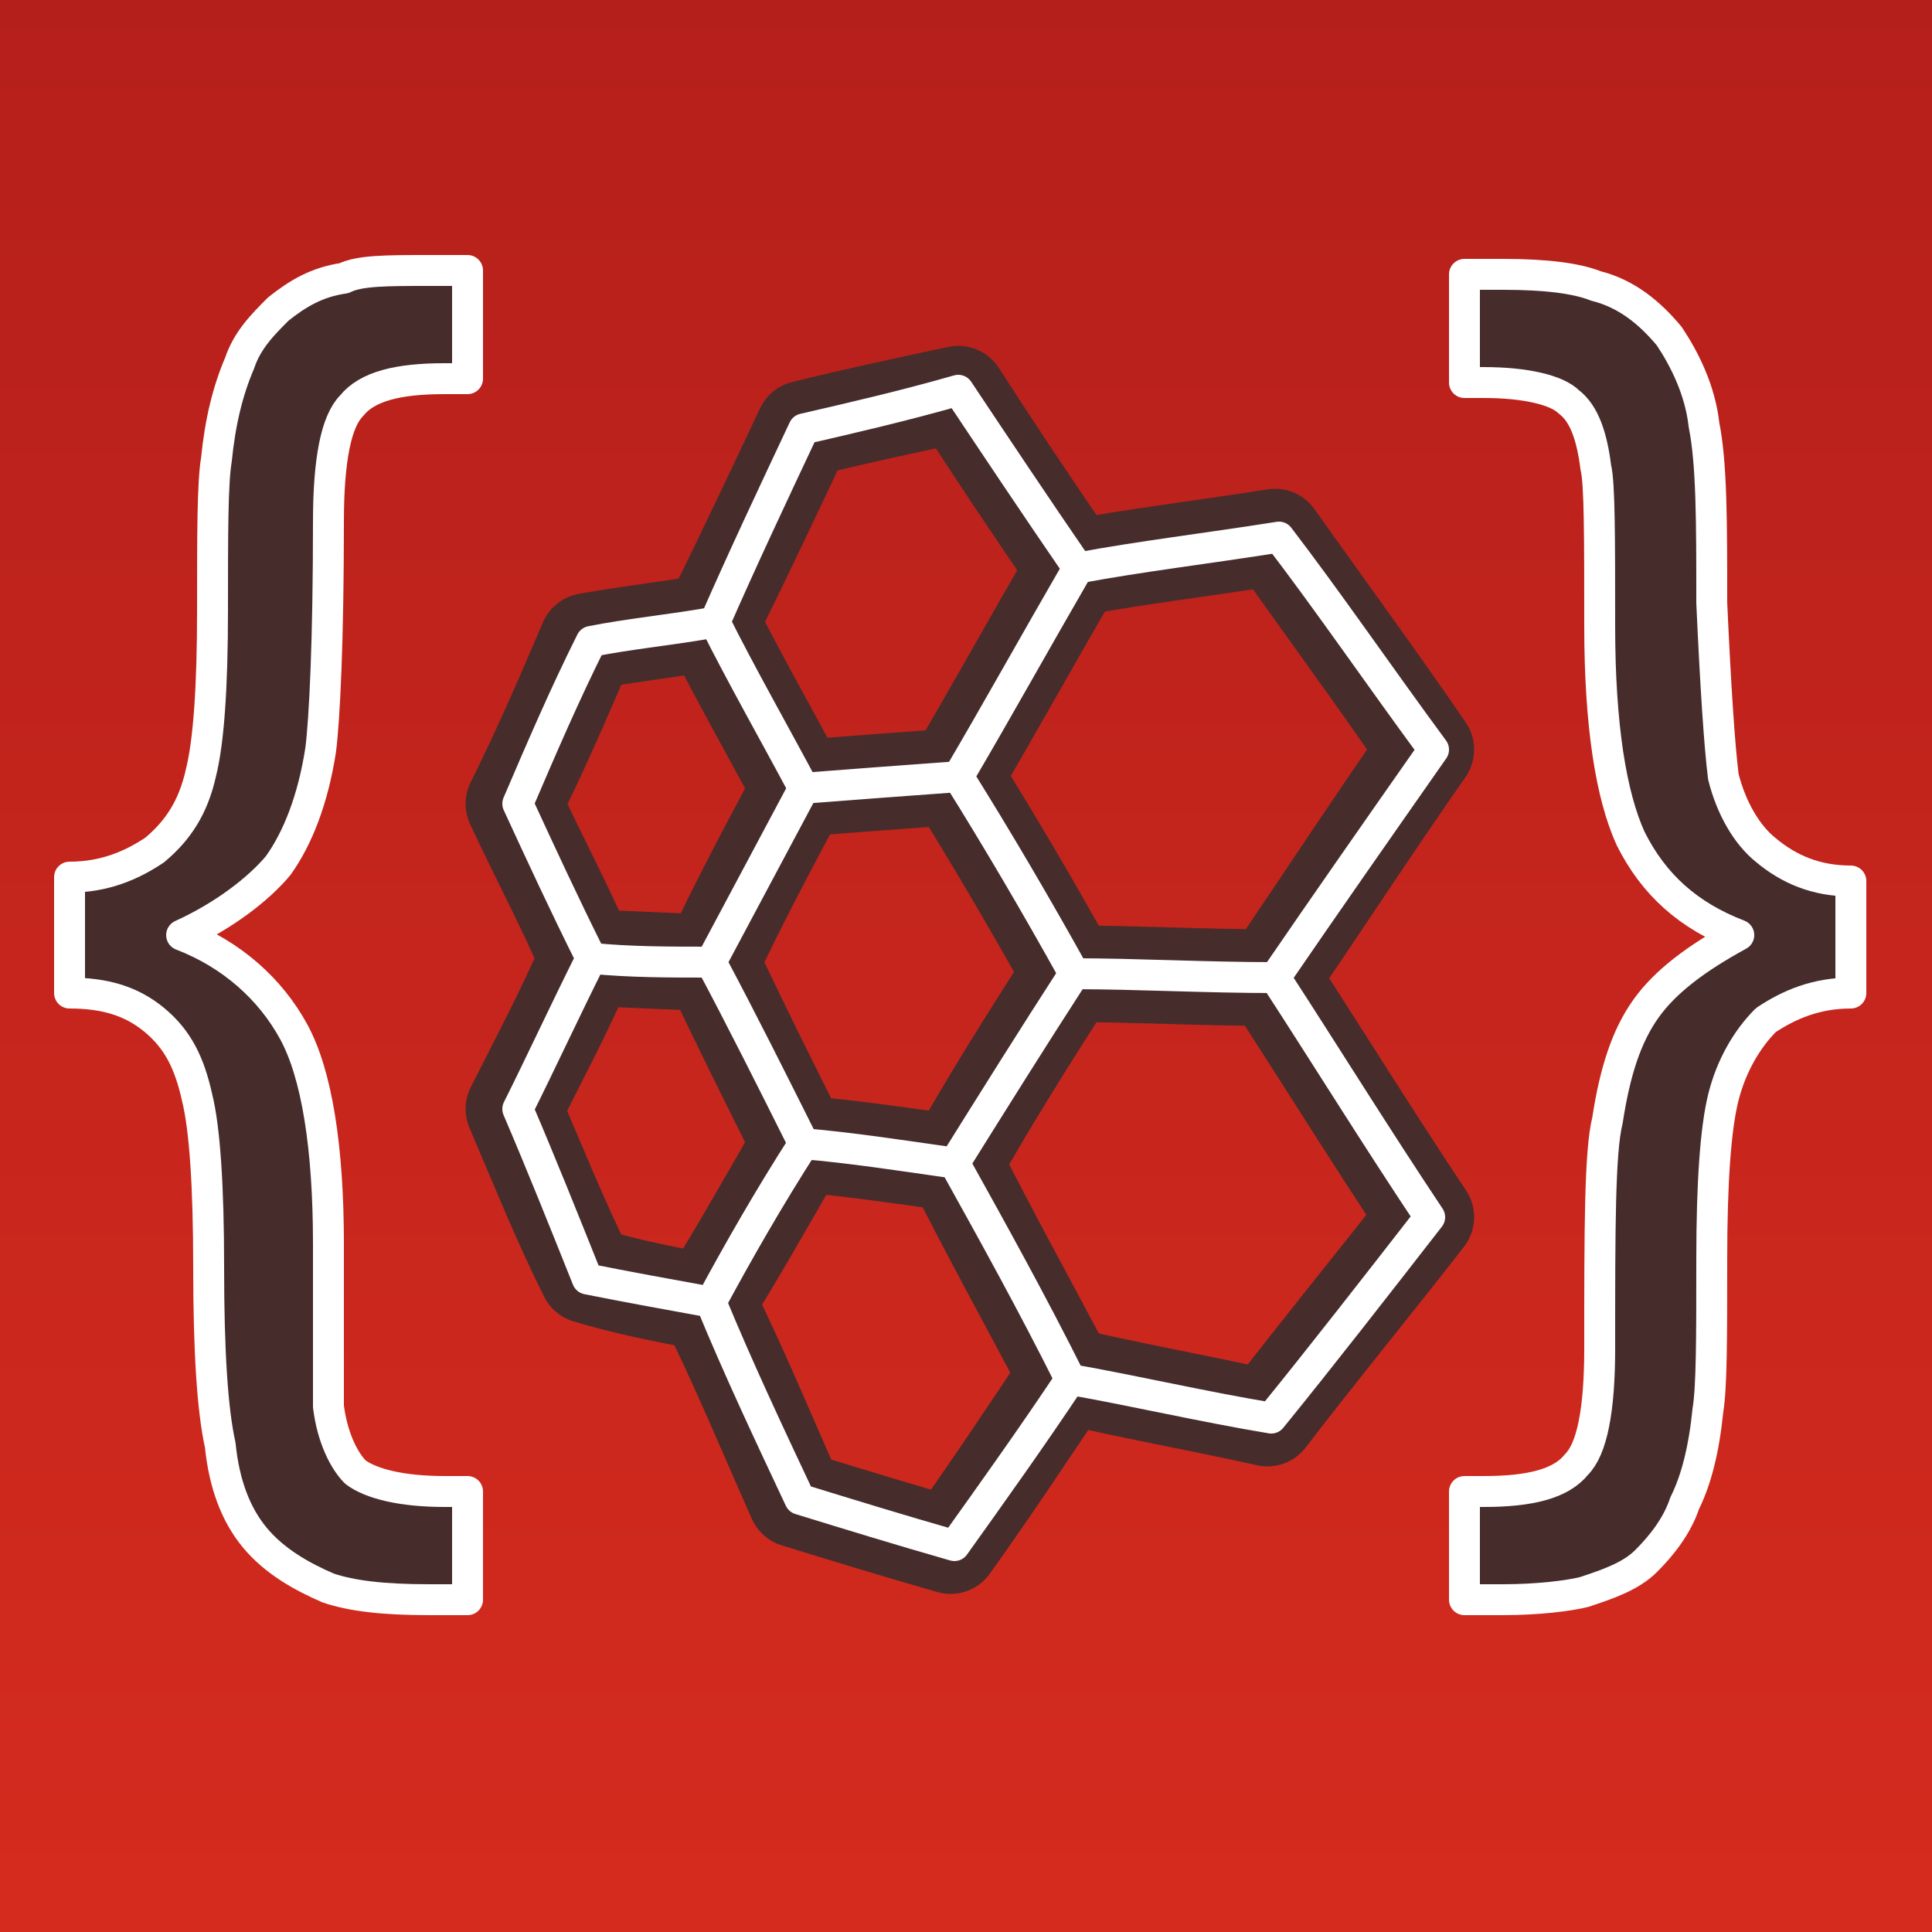
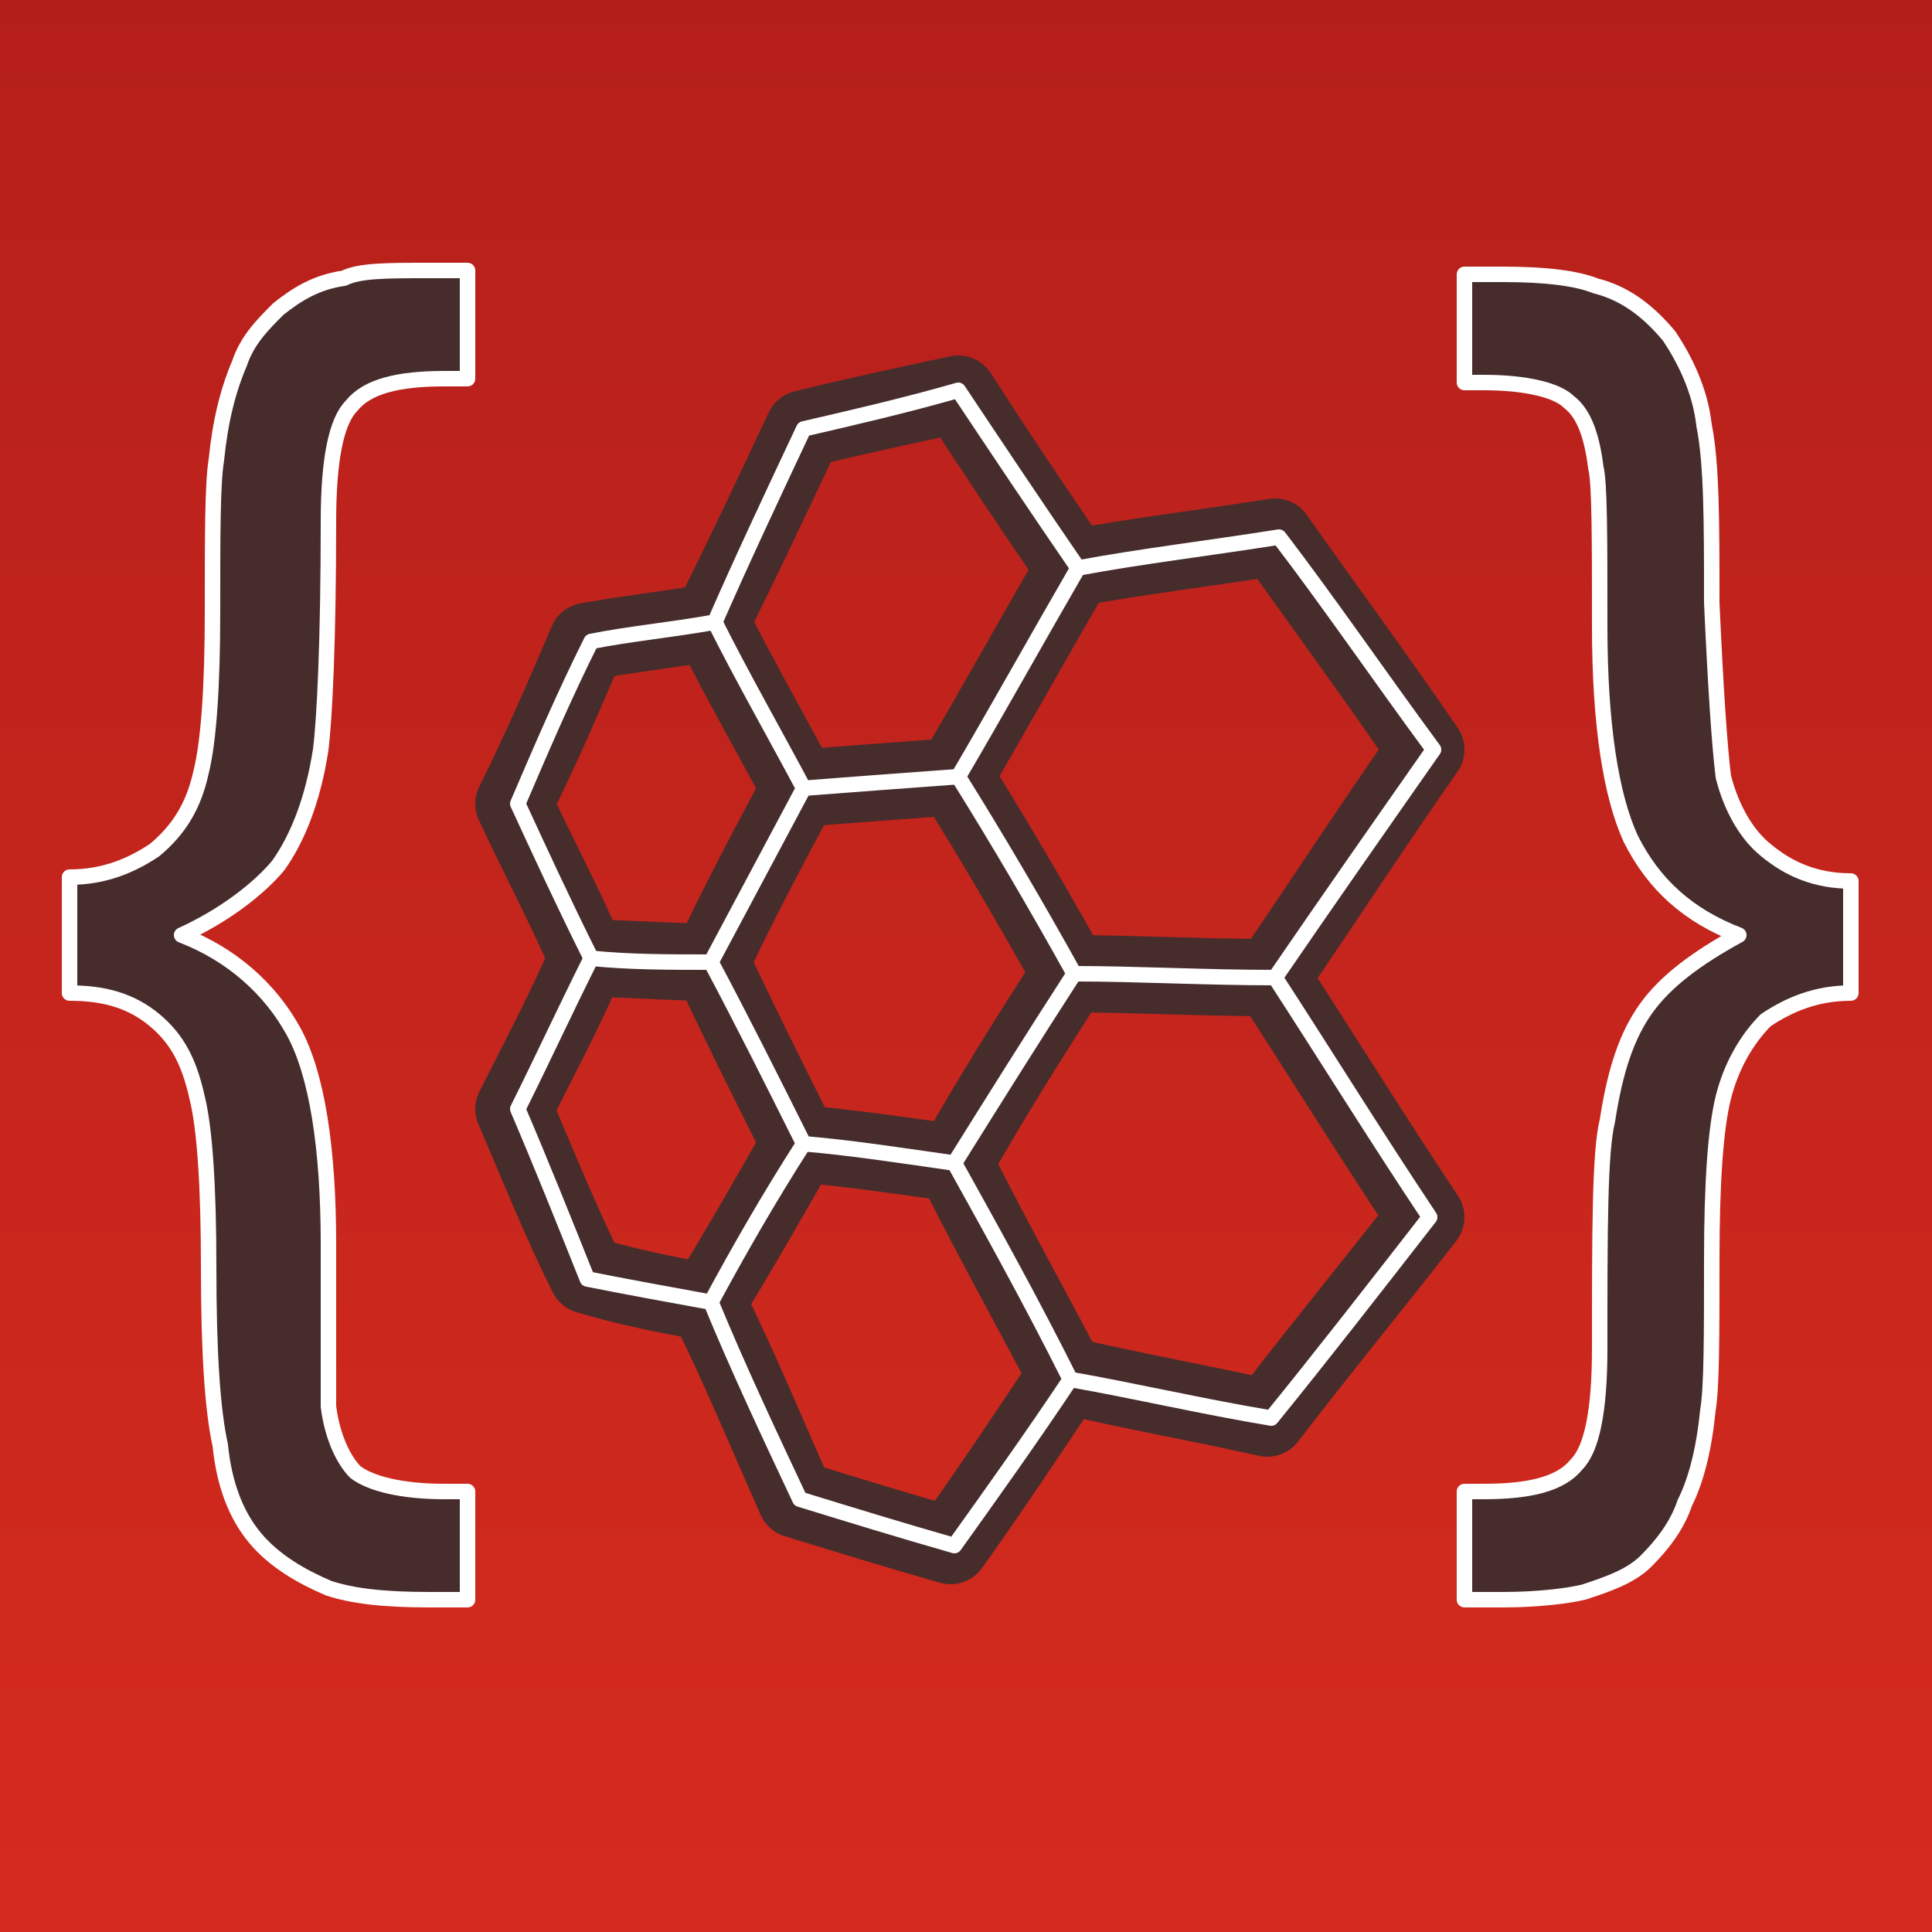
<svg xmlns="http://www.w3.org/2000/svg" xml:space="preserve" width="500px" height="500px" version="1.1" style="shape-rendering:geometricPrecision; text-rendering:geometricPrecision; image-rendering:optimizeQuality; fill-rule:evenodd; clip-rule:evenodd" viewBox="0 0 500 500">
  <defs>
    <style type="text/css">
   
-     .str2 {stroke:white;stroke-width:8;stroke-linejoin:round}
-     .str0 {stroke:#472C2C;stroke-width:25;stroke-linecap:round;stroke-linejoin:round}
-     .str1 {stroke:white;stroke-width:8;stroke-linecap:round;stroke-linejoin:round}
+     .str2 {stroke:white;stroke-width:4;stroke-linejoin:round}
+     .str1 {stroke:white;stroke-width:4;stroke-linecap:round;stroke-linejoin:round}
+     .str0 {stroke:#472C2C;stroke-width:20;stroke-linecap:round;stroke-linejoin:round}
    .fil1 {fill:none}
    .fil2 {fill:#472C2C}
    .fil0 {fill:url(#id0)}
   
  </style>
    <linearGradient id="id0" gradientUnits="userSpaceOnUse" x1="250" y1="-0.863" x2="250" y2="499.952">
      <stop offset="0" style="stop-opacity:1; stop-color:#B51F1B" />
      <stop offset="1" style="stop-opacity:1; stop-color:#D52B1E" />
    </linearGradient>
  </defs>
  <g id="Слой_x0020_1">
    <polygon class="fil0" points="0,-1 500,-1 500,500 0,500 " />
    <path class="fil1 str0" d="M277 252c16,0 34,1 52,1 13,-19 26,-39 40,-59 -13,-19 -27,-38 -39,-55 -19,3 -36,5 -52,8 -11,19 -21,37 -31,54 10,16 20,33 30,51zm-125 -4c10,0 21,1 32,1 7,-15 15,-30 23,-45 -8,-15 -16,-29 -23,-43 -11,2 -21,3 -32,5 -6,14 -12,28 -19,42 6,13 13,26 19,40zm55 -44c13,-1 26,-2 40,-3 10,-17 20,-35 31,-54 -11,-16 -21,-31 -30,-45 -14,3 -28,6 -40,9 -8,17 -16,34 -24,50 7,14 15,28 23,43zm0 92c12,1 26,3 40,5 9,-16 19,-32 30,-49 -10,-18 -20,-35 -30,-51 -14,1 -27,2 -40,3 -8,15 -16,30 -23,45 7,15 15,31 23,47zm-1 92c13,4 26,8 40,12 10,-14 20,-29 30,-44 -10,-19 -20,-37 -29,-55 -14,-2 -28,-4 -40,-5 -8,14 -16,28 -24,41 8,16 15,33 23,51zm70 -32c17,4 34,7 52,11 13,-17 27,-34 41,-52 -14,-21 -27,-42 -40,-62 -18,0 -36,-1 -52,-1 -11,17 -21,33 -30,49 9,18 19,36 29,55zm-124 -26c10,3 20,5 31,7 8,-13 16,-27 24,-41 -8,-16 -16,-32 -23,-47 -11,0 -22,-1 -32,-1 -6,14 -13,27 -19,39 6,14 12,29 19,43z" />
    <path class="fil1 str1" d="M278 252c16,0 34,1 52,1 13,-19 27,-39 41,-59 -14,-19 -27,-38 -40,-55 -19,3 -36,5 -52,8 -11,19 -21,37 -31,54 10,16 20,33 30,51zm-125 -4c10,1 20,1 31,1 8,-15 16,-30 24,-45 -8,-15 -16,-29 -23,-43 -11,2 -22,3 -32,5 -7,14 -13,28 -19,42 6,13 12,26 19,40zm55 -44c13,-1 26,-2 40,-3 10,-17 20,-35 31,-54 -11,-16 -21,-31 -31,-46 -14,4 -27,7 -40,10 -8,17 -16,34 -23,50 7,14 15,28 23,43zm0 92c12,1 25,3 39,5 10,-16 20,-32 31,-49 -10,-18 -20,-35 -30,-51 -14,1 -27,2 -40,3 -8,15 -16,30 -24,45 8,15 16,31 24,47zm-1 92c13,4 26,8 40,12 10,-14 20,-28 30,-43 -10,-20 -20,-38 -30,-56 -14,-2 -27,-4 -39,-5 -9,14 -17,28 -24,41 7,17 15,34 23,51zm70 -31c17,3 34,7 52,10 13,-16 27,-34 41,-52 -14,-21 -27,-42 -40,-62 -18,0 -36,-1 -52,-1 -11,17 -21,33 -31,49 10,18 20,36 30,56zm-125 -26c10,2 21,4 32,6 7,-13 15,-27 24,-41 -8,-16 -16,-32 -24,-47 -11,0 -21,0 -31,-1 -7,14 -13,27 -19,39 6,14 12,29 18,44z" />
    <path class="fil2 str2" d="M18 227c9,0 16,-3 22,-7 6,-5 10,-11 12,-20 2,-8 3,-22 3,-42 0,-20 0,-33 1,-39 1,-10 3,-18 6,-25 2,-6 6,-10 10,-14 5,-4 10,-7 17,-8 4,-2 11,-2 22,-2l10 0 0 28 -6 0c-12,0 -20,2 -24,7 -4,4 -6,14 -6,30 0,31 -1,51 -2,59 -2,13 -6,23 -11,30 -5,6 -14,13 -25,18 13,5 23,14 29,25 6,11 9,30 9,55 0,24 0,37 0,42 1,8 4,14 7,17 4,3 12,5 23,5l6 0 0 28 -10 0c-12,0 -20,-1 -26,-3 -7,-3 -14,-7 -19,-13 -5,-6 -8,-14 -9,-24 -2,-9 -3,-24 -3,-46 0,-21 -1,-36 -3,-44 -2,-9 -5,-15 -11,-20 -6,-5 -13,-7 -22,-7l0 -30z" />
    <path class="fil2 str2" d="M479 257c-9,0 -16,3 -22,7 -5,5 -9,12 -11,20 -2,8 -3,22 -3,42 0,20 0,33 -1,39 -1,10 -3,18 -6,24 -2,6 -6,11 -10,15 -4,4 -10,6 -16,8 -4,1 -12,2 -21,2l-10 0 0 -28 5 0c12,0 20,-2 24,-7 4,-4 6,-14 6,-30 0,-31 0,-51 2,-59 2,-13 5,-22 10,-29 5,-7 13,-13 24,-19 -13,-5 -22,-13 -28,-25 -5,-11 -8,-29 -8,-55 0,-23 0,-37 -1,-41 -1,-8 -3,-14 -7,-17 -3,-3 -11,-5 -22,-5l-5 0 0 -28 10 0c11,0 19,1 24,3 8,2 14,7 19,13 4,6 8,14 9,23 2,10 2,25 2,46 1,22 2,37 3,45 2,8 6,15 11,19 6,5 13,8 22,8l0 29z" />
  </g>
</svg>
